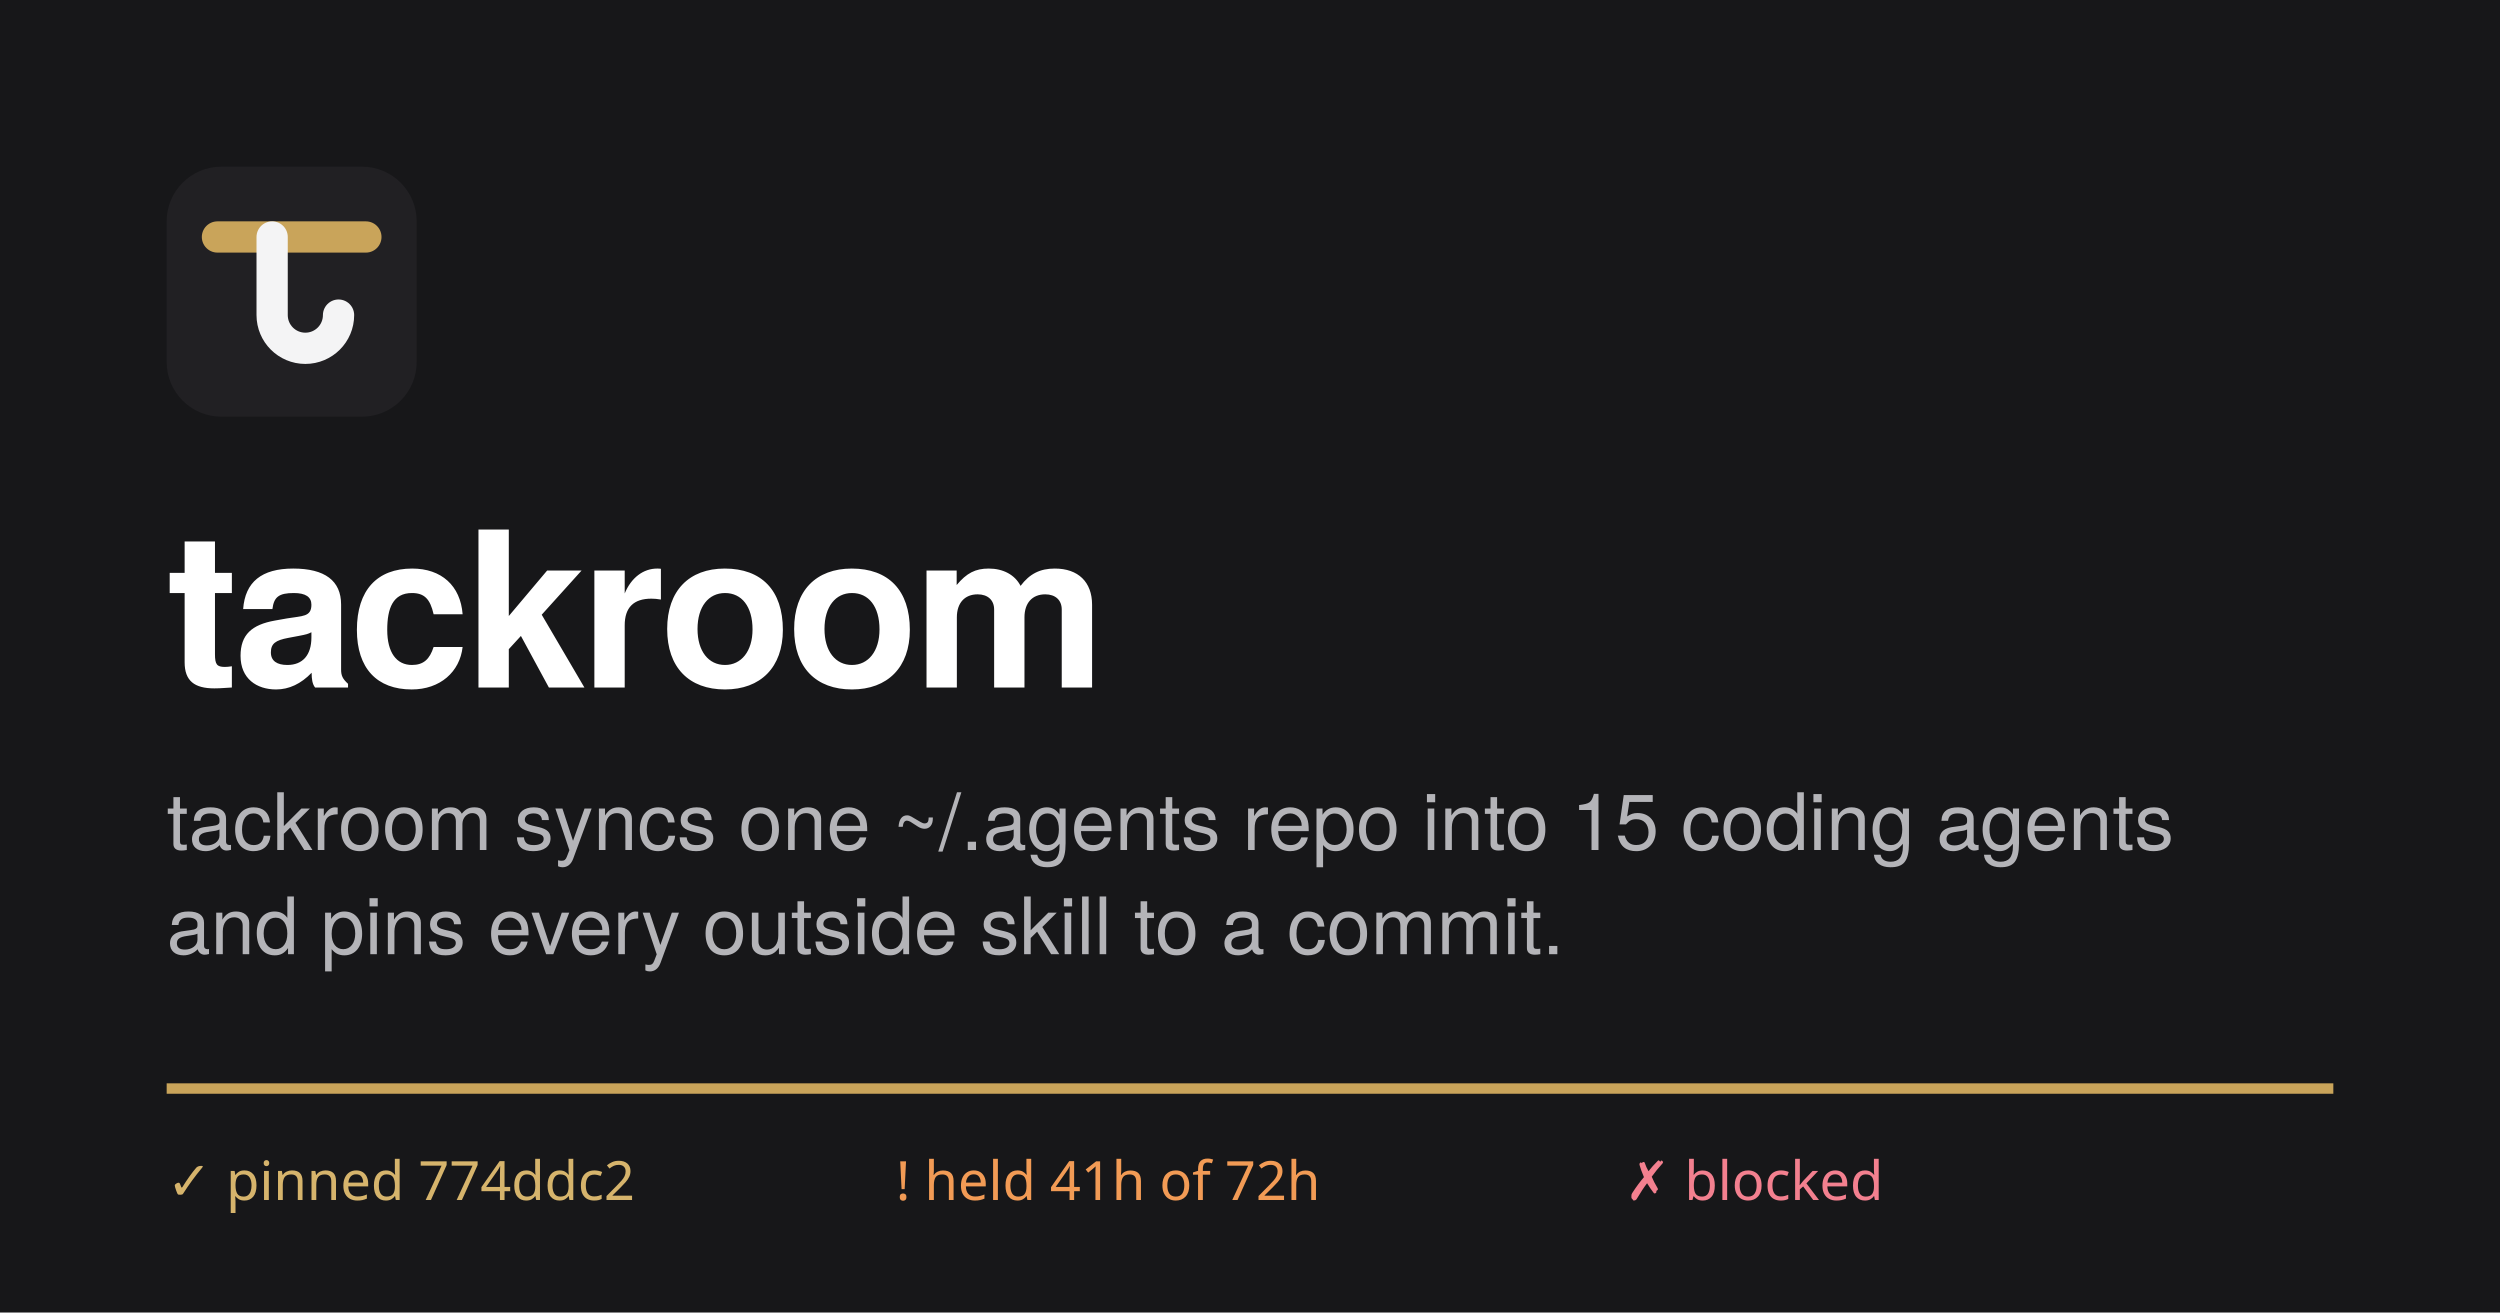
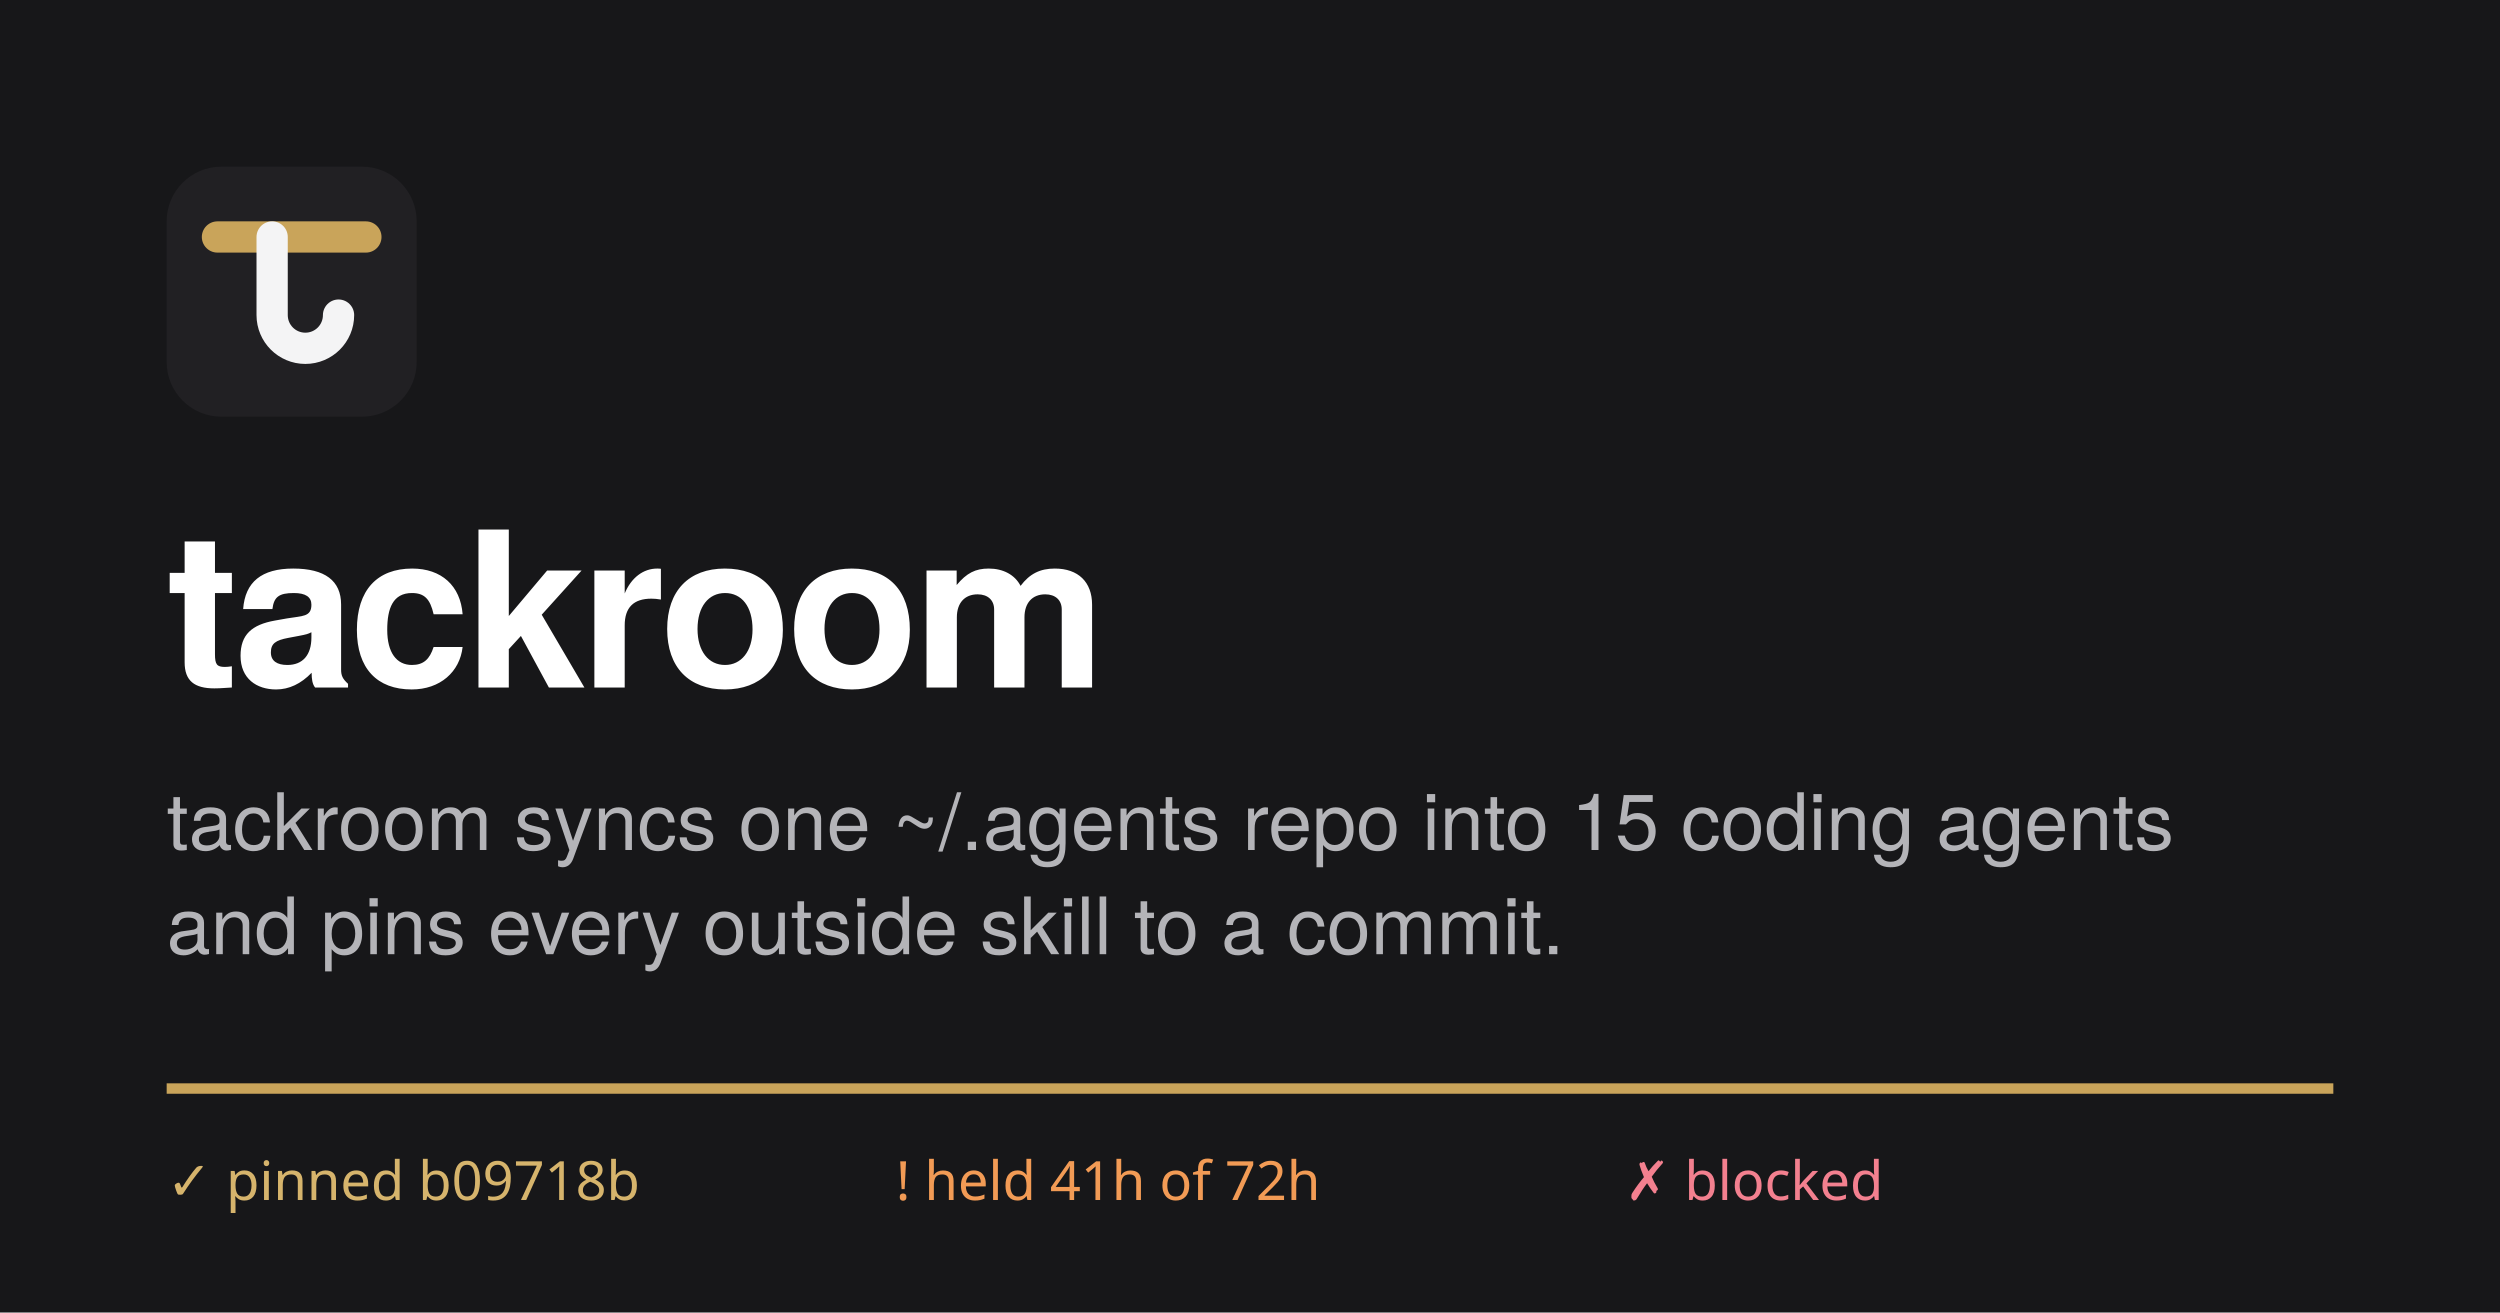
<svg xmlns="http://www.w3.org/2000/svg" width="1200" height="630" viewBox="0 0 1200 630">
  <rect width="1200" height="630" fill="#171719" />
  <g transform="translate(80 80) scale(1.875)">
    <rect width="64" height="64" rx="14" fill="#212023" />
    <path d="M13 18H51" stroke="#c9a45a" stroke-width="8" stroke-linecap="round" />
    <path d="M27 18V38a8.5 8.5 0 0 0 17 0" fill="none" stroke="#f4f4f5" stroke-width="8" stroke-linecap="round" />
  </g>
  <text x="80" y="330" fill="#ffffff" font-family="Helvetica Neue" font-weight="700" font-size="104" letter-spacing="-2.6">tackroom</text>
  <text font-family="Helvetica Neue" font-size="38" fill="#b4b4b8">
    <tspan x="80" y="408">tackroom syncs one ~/.agents repo into 15 coding agents</tspan>
    <tspan x="80" y="458">and pins every outside skill to a commit.</tspan>
  </text>
  <rect x="80" y="520" width="1040" height="5" fill="#c9a45a" />
  <text y="576" font-family="Menlo" font-size="26" xml:space="preserve">
-     <tspan x="80" fill="#d6b46c">✓ pinned 774ddc2</tspan>
+     <tspan x="80" fill="#d6b46c">✓ pinned b09718b</tspan>
    <tspan x="430" fill="#f29b55">! held 41h of 72h</tspan>
    <tspan x="780" fill="#f3808f">✗ blocked</tspan>
  </text>
</svg>
